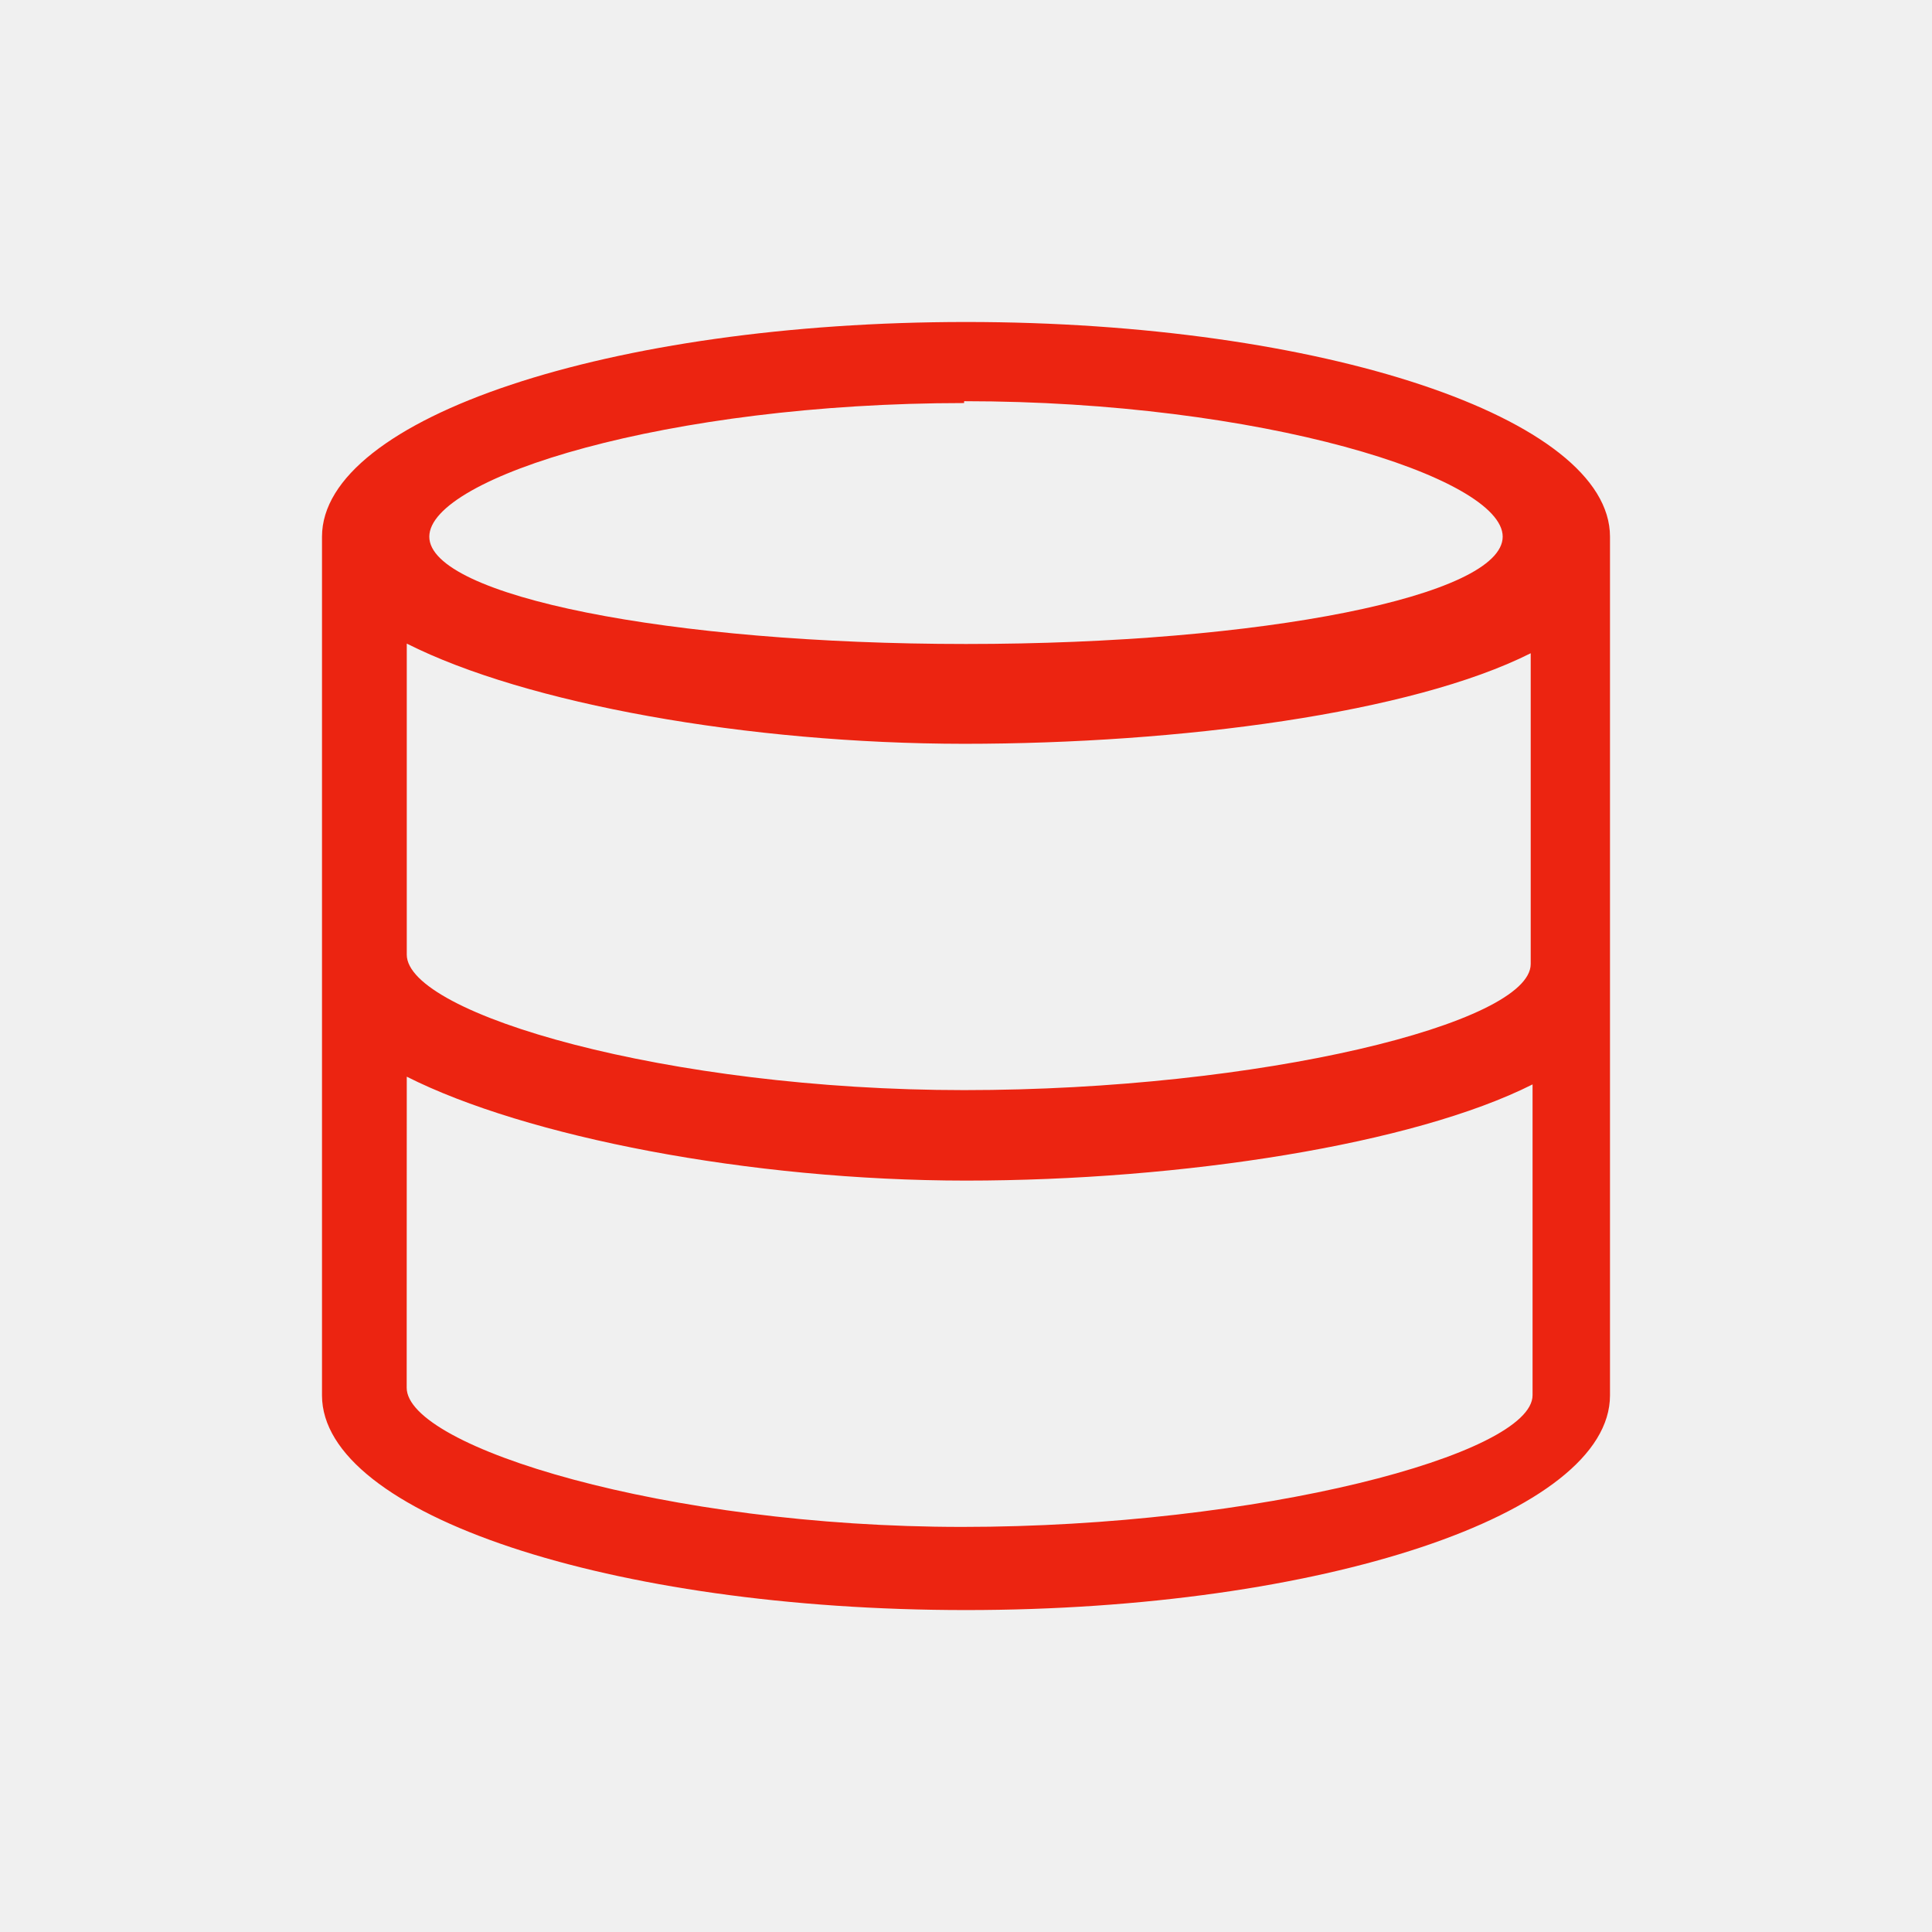
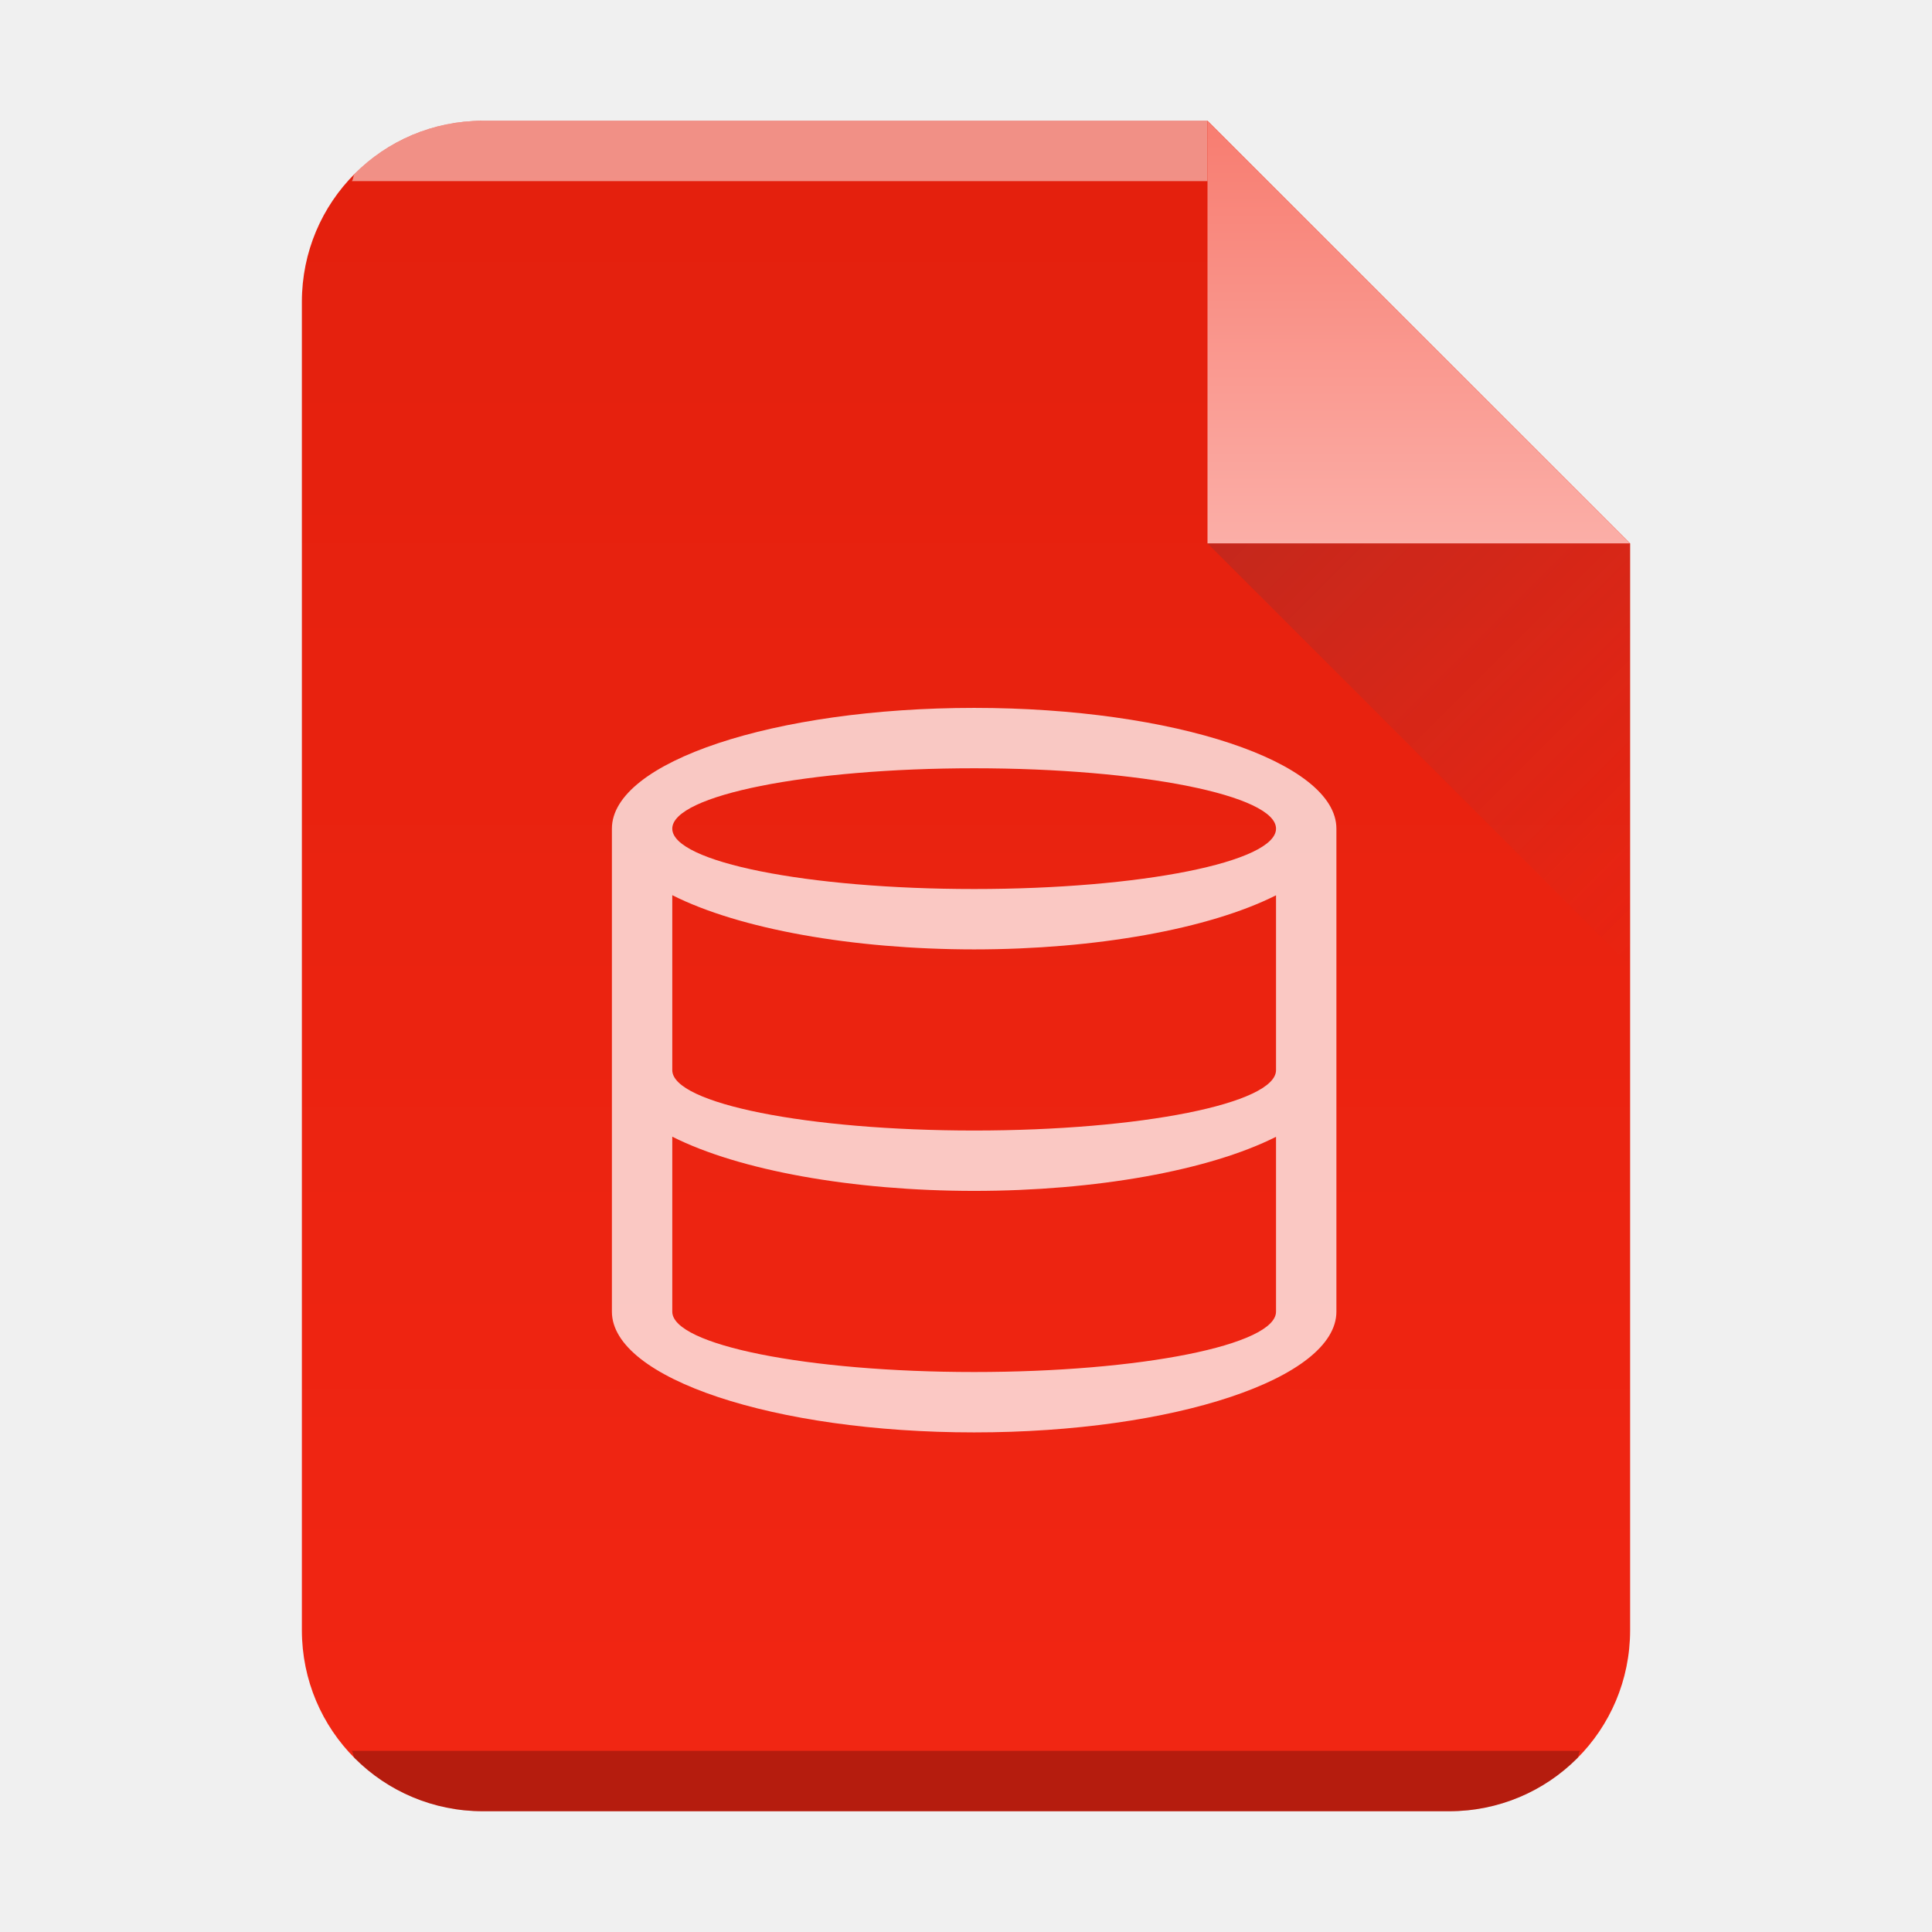
- <svg xmlns="http://www.w3.org/2000/svg" width="24" version="1.1" height="24" id="svg2" viewBox="0 0 24 24">
-   <defs id="defs3871" />
-   <g transform="translate(1,1)">
-     <g id="layer1" transform="matrix(1 0 0 1 -326 -534.3622)">
-       <path style="fill:#ec2411" d="m 337,537.362 c -4.418,0 -8,1.194 -8,2.667 l 0,10.667 c -10e-6,1.473 3.582,2.667 8,2.667 4.418,0 8,-1.194 8,-2.667 l 0,-10.667 c 10e-6,-1.473 -3.582,-2.667 -8,-2.667 m -0.023,0.984 c 3.682,0 6.69,0.946 6.69,1.683 -1e-5,0.736 -2.985,1.333 -6.667,1.333 -3.682,0 -6.667,-0.597 -6.667,-1.333 -2e-5,-0.736 2.961,-1.66 6.643,-1.66 m -6.923,2.988 c 1.479,0.747 4.239,1.243 6.923,1.245 2.683,-5.9e-4 5.559,-0.38 7.039,-1.125 l 0,3.861 c -1e-5,0.736 -3.358,1.566 -7.039,1.566 -3.682,0 -6.923,-0.946 -6.923,-1.683 z m 0,5.38 c 1.479,0.747 4.262,1.29 6.946,1.291 2.683,-6e-4 5.559,-0.449 7.039,-1.195 l 0,3.861 c 2e-5,0.736 -3.404,1.636 -7.086,1.636 -3.682,0 -6.9,-0.993 -6.9,-1.729 z" id="path4" />
-     </g>
+ <svg xmlns="http://www.w3.org/2000/svg" xmlns:xlink="http://www.w3.org/1999/xlink" width="32" height="32" version="1.1" id="svg34">
+   <defs id="defs18">
+     <linearGradient id="a" y1="61" y2="3" x2="0" gradientUnits="userSpaceOnUse" gradientTransform="matrix(.5 0 0 -.48276 0 31.45)">
+       <stop stop-color="#f22613" offset="0" id="stop2" />
+       <stop stop-color="#e3200d" offset="1" id="stop4" />
+     </linearGradient>
+     <linearGradient id="c" y1="518.04" y2="524.8" x2="0" gradientUnits="userSpaceOnUse">
+       <stop stop-color="#f87e72" id="stop7" />
+       <stop offset="1" stop-color="#fbaea7" id="stop9" />
+     </linearGradient>
+     <linearGradient id="d" y1="524.8" x1="404.57" y2="531.8" x2="411.57" gradientUnits="userSpaceOnUse">
+       <stop stop-color="#383e51" id="stop12" />
+       <stop offset="1" stop-color="#655c6f" stop-opacity="0" id="stop14" />
+     </linearGradient>
+     <linearGradient xlink:href="#a" id="b" x1="5" y1="30" x2="5" y2="2" gradientUnits="userSpaceOnUse" gradientTransform="translate(-20)" />
+   </defs>
+   <path d="M 20,2 H 8 C 6.338,2 5,3.338 5,5 v 22 c 0,1.662 1.338,3 3,3 h 16 c 1.662,0 3,-1.338 3,-3 V 9 Z" fill="url(#b)" id="path20" style="fill:url(#b)" />
+   <path d="M8 2a2.99 2.99 0 00-2.123.877c-.031.031-.02.09-.05.123H20V2z" color="#000" opacity=".5" fill="#fff" id="path22" />
+   <path d="M5.826 29c.03.033.02.092.051.123A2.99 2.99 0 008 30h16a2.99 2.99 0 002.123-.877c.031-.031.02-.09.05-.123z" color="#000" opacity=".25" id="path24" />
+   <g fill-rule="evenodd" id="g30">
+     <path d="M411.57 524.8l-7-7v7z" fill="url(#c)" transform="translate(-384.57 -515.8)" id="path26" />
+     <path d="M411.57 531.8l-7-7h7z" opacity=".2" fill="url(#d)" transform="translate(-384.57 -515.8)" id="path28" />
  </g>
+   <path d="m 16.135,11.725 a 6,2 0 0 0 -6,2 v 8 a 6,2 0 0 0 6,2 6,2 0 0 0 6,-2 v -8 a 6,2 0 0 0 -6,-2 m 0,1 a 5,1 0 0 1 5,1 5,1 0 0 1 -5,1 5,1 0 0 1 -5,-1 5,1 0 0 1 5,-1 m -5,2.102 a 6,2 0 0 0 5,0.898 6,2 0 0 0 5,-0.896 v 2.896 a 5,1 0 0 1 -5,1 5,1 0 0 1 -5,-1 z m 0,4 a 6,2 0 0 0 5,0.898 6,2 0 0 0 5,-0.896 v 2.896 a 5,1 0 0 1 -5,1 5,1 0 0 1 -5,-1 z" opacity="0.75" fill="#ffffff" id="path32" />
</svg>
